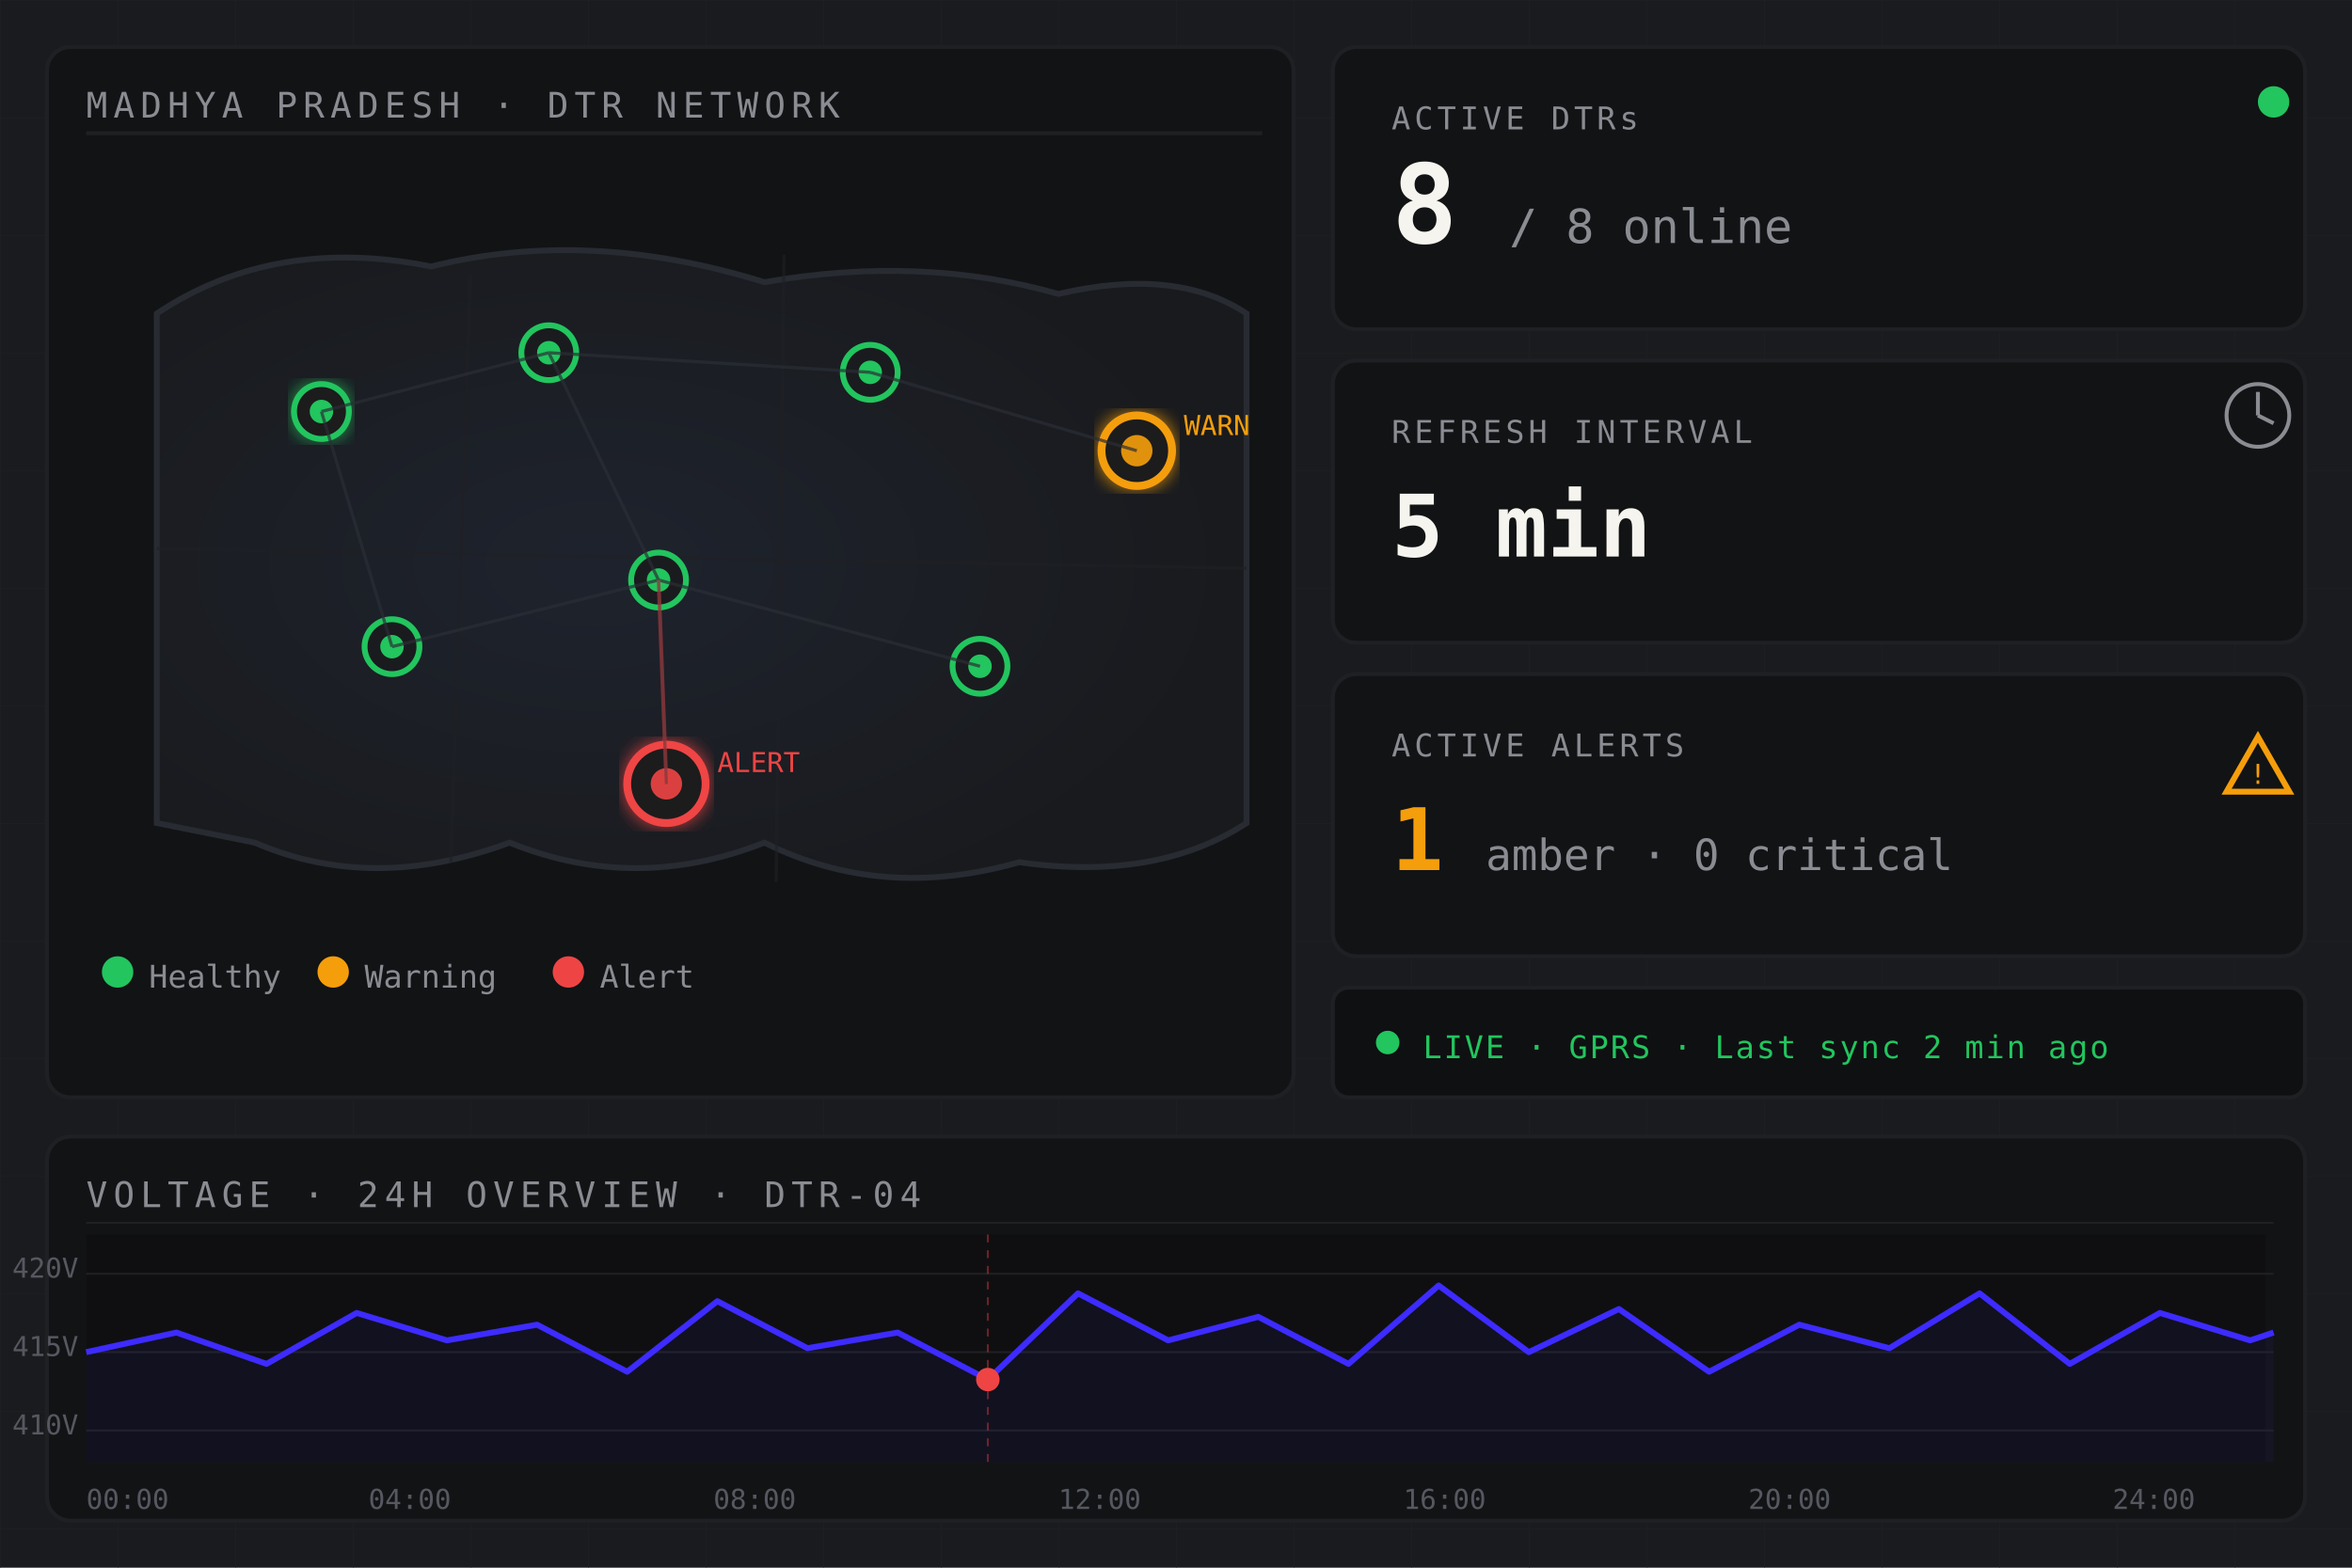
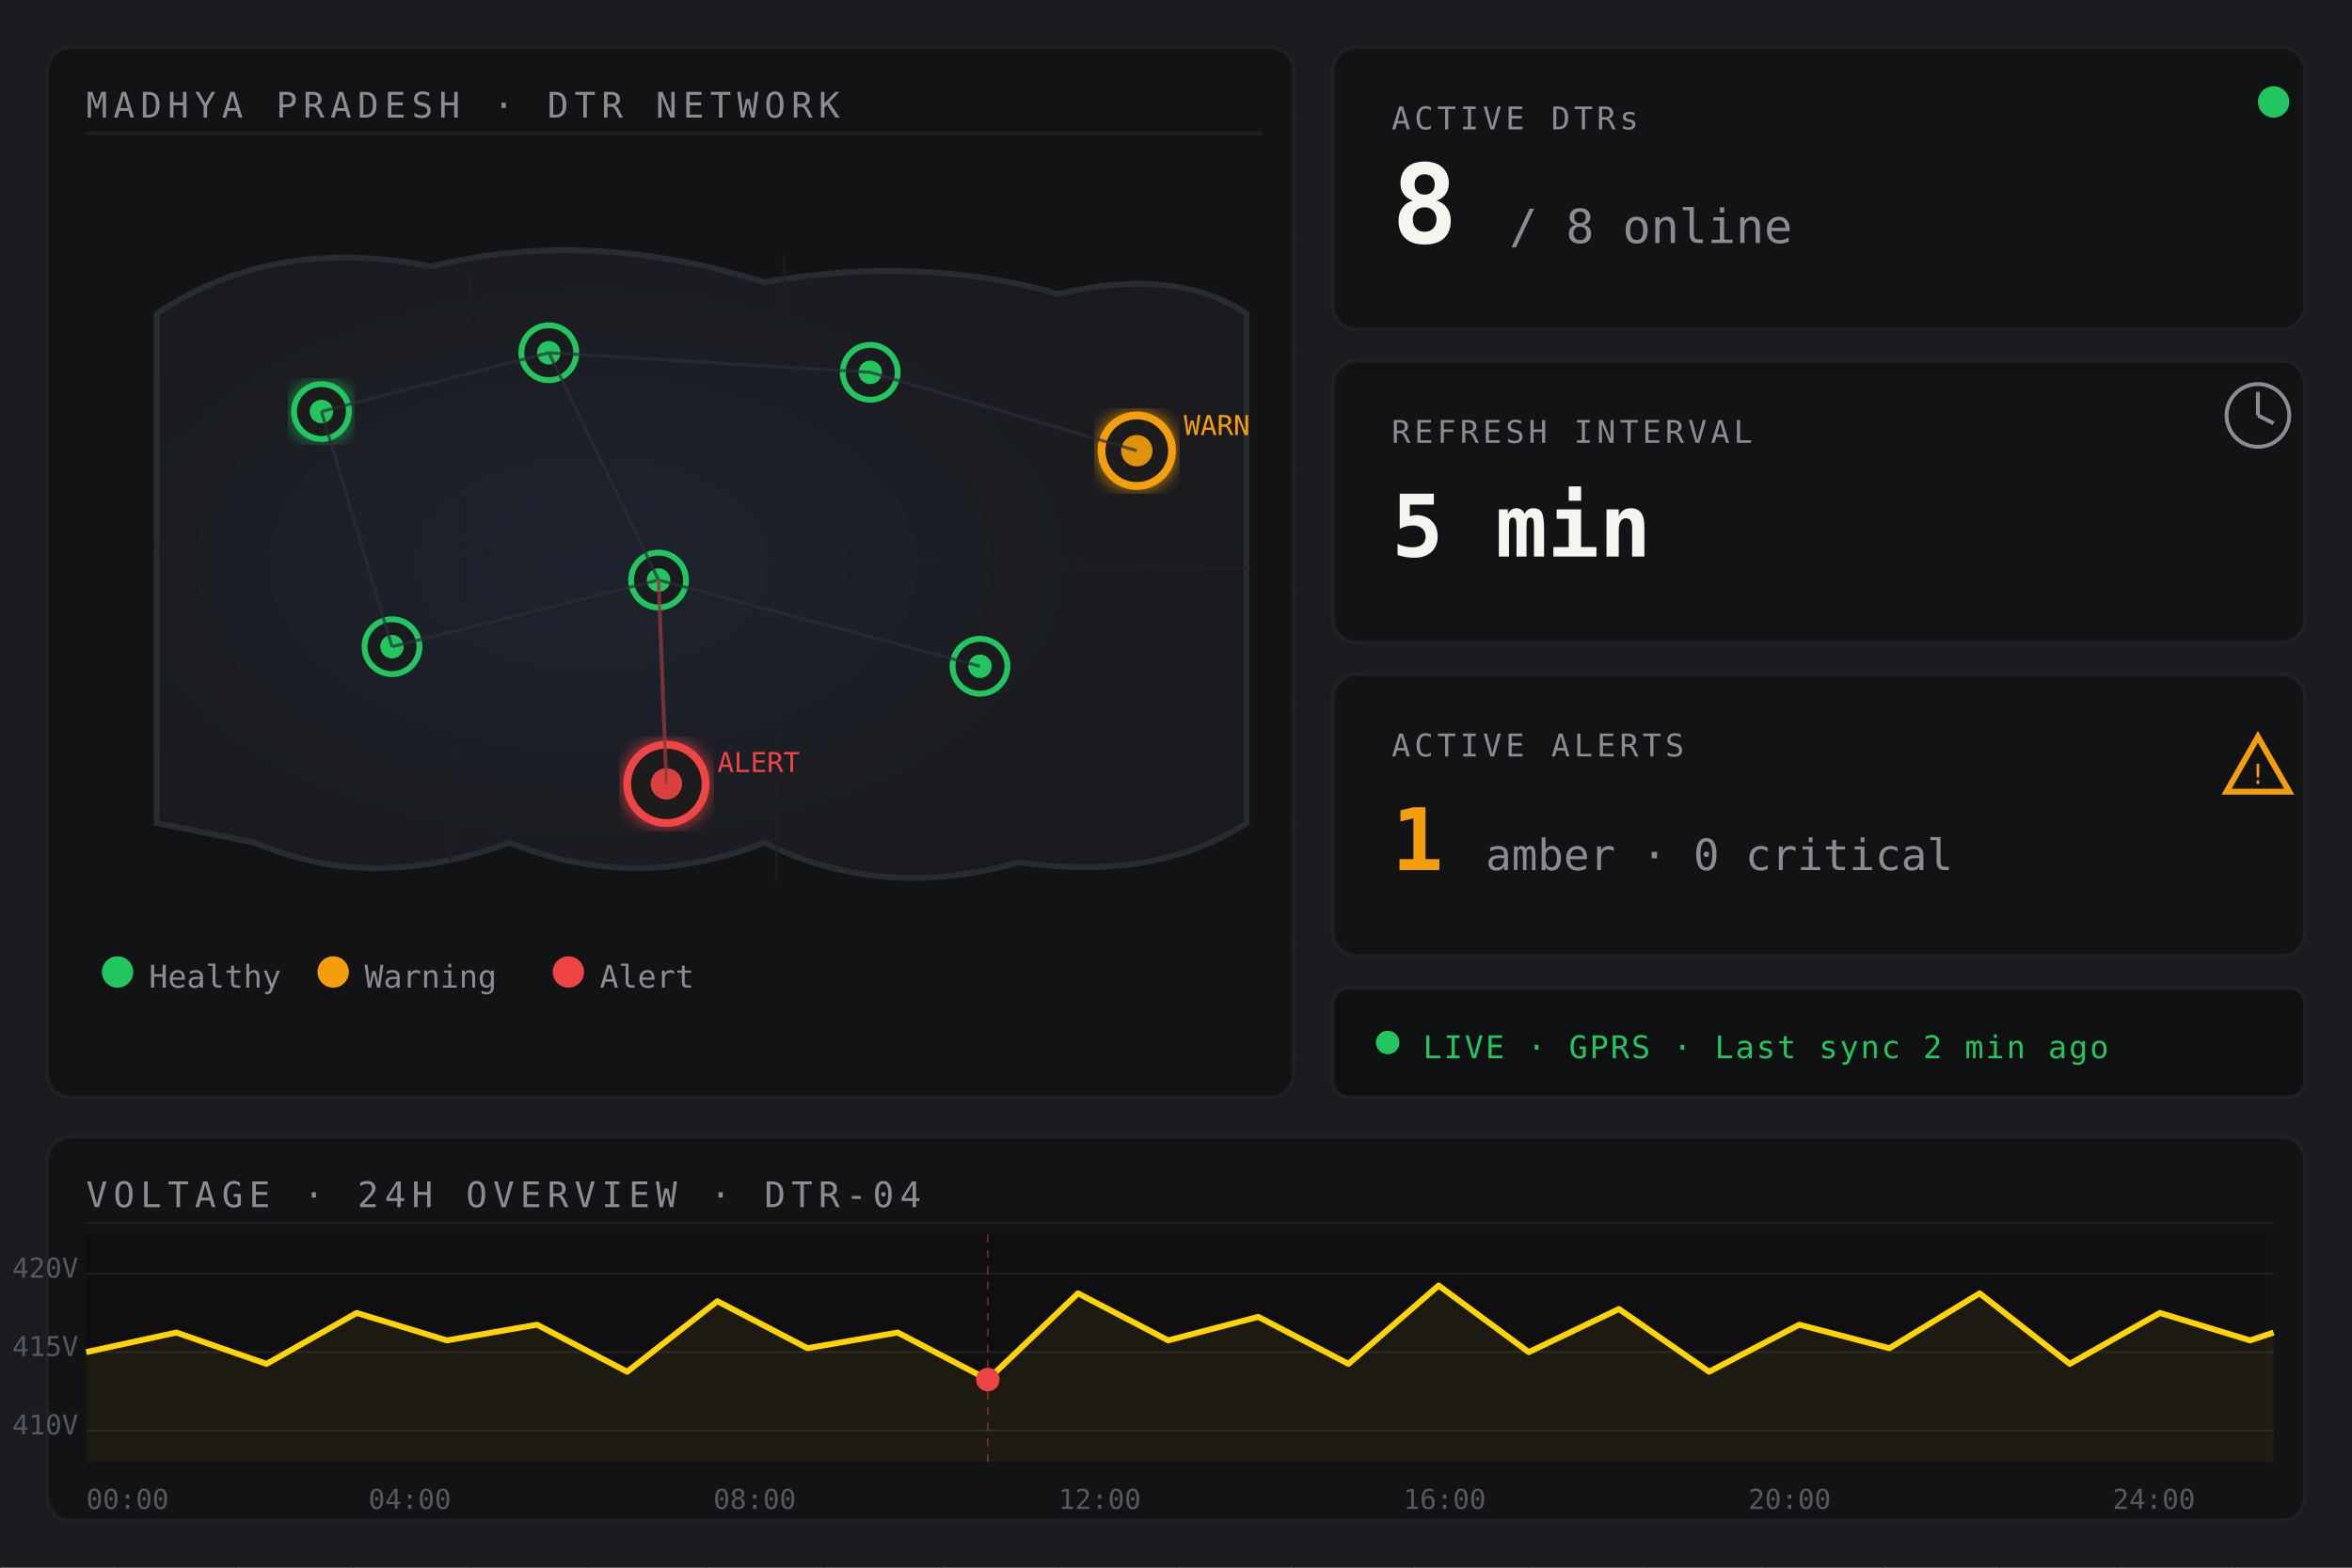
<svg xmlns="http://www.w3.org/2000/svg" viewBox="0 0 600 400" width="600" height="400">
  <defs>
    <pattern id="grid" width="30" height="30" patternUnits="userSpaceOnUse">
      <path d="M 30 0 L 0 0 0 30" fill="none" stroke="#1F2024" stroke-width="0.5" />
    </pattern>
    <radialGradient id="map-glow" cx="40%" cy="50%" r="60%">
      <stop offset="0%" stop-color="#1F2430" stop-opacity="1" />
      <stop offset="100%" stop-color="#1A1B1E" stop-opacity="1" />
    </radialGradient>
    <filter id="dot-glow">
      <feGaussianBlur stdDeviation="2" result="blur" />
      <feMerge>
        <feMergeNode in="blur" />
        <feMergeNode in="SourceGraphic" />
      </feMerge>
    </filter>
  </defs>
  <rect width="600" height="400" fill="#1A1B1E" />
  <rect width="600" height="400" fill="url(#grid)" opacity="0.6" />
  <rect x="12" y="12" width="318" height="268" rx="6" fill="#121315" stroke="#1F2024" stroke-width="1" />
  <text x="22" y="30" font-family="monospace" font-size="9" fill="#8A8C92" letter-spacing="1.5">MADHYA PRADESH · DTR NETWORK</text>
  <line x1="22" y1="34" x2="322" y2="34" stroke="#1F2024" stroke-width="1" />
  <path d="M 40 80 Q 70 60 110 68 Q 150 58 195 72 Q 235 65 270 75 Q 300 68 318 80            L 318 210 Q 295 225 260 220 Q 225 230 195 215 Q 162 228 130 215 Q 95 228 65 215 L 40 210 Z" fill="url(#map-glow)" stroke="#2A2D35" stroke-width="1.5" opacity="0.9" />
  <g stroke="#1F2024" stroke-width="0.8" fill="none" opacity="0.6">
    <line x1="120" y1="70" x2="115" y2="220" />
    <line x1="200" y1="65" x2="198" y2="225" />
    <line x1="40" y1="140" x2="318" y2="145" />
  </g>
  <circle cx="82" cy="105" r="7" fill="#1A1B1E" stroke="#22C55E" stroke-width="1.5" filter="url(#dot-glow)" />
  <circle cx="82" cy="105" r="3" fill="#22C55E" />
  <circle cx="140" cy="90" r="7" fill="#1A1B1E" stroke="#22C55E" stroke-width="1.5" />
  <circle cx="140" cy="90" r="3" fill="#22C55E" />
  <circle cx="100" cy="165" r="7" fill="#1A1B1E" stroke="#22C55E" stroke-width="1.5" />
  <circle cx="100" cy="165" r="3" fill="#22C55E" />
  <circle cx="168" cy="148" r="7" fill="#1A1B1E" stroke="#22C55E" stroke-width="1.5" />
  <circle cx="168" cy="148" r="3" fill="#22C55E" />
  <circle cx="222" cy="95" r="7" fill="#1A1B1E" stroke="#22C55E" stroke-width="1.5" />
  <circle cx="222" cy="95" r="3" fill="#22C55E" />
  <circle cx="250" cy="170" r="7" fill="#1A1B1E" stroke="#22C55E" stroke-width="1.5" />
  <circle cx="250" cy="170" r="3" fill="#22C55E" />
  <circle cx="290" cy="115" r="9" fill="#1A1B1E" stroke="#F59E0B" stroke-width="2" filter="url(#dot-glow)" />
  <circle cx="290" cy="115" r="4" fill="#F59E0B" opacity="0.9" />
  <text x="302" y="111" font-family="monospace" font-size="7" fill="#F59E0B">WARN</text>
  <circle cx="170" cy="200" r="10" fill="#1A1B1E" stroke="#EF4444" stroke-width="2" filter="url(#dot-glow)" />
  <circle cx="170" cy="200" r="4" fill="#EF4444" opacity="0.9" />
  <text x="183" y="197" font-family="monospace" font-size="7" fill="#EF4444">ALERT</text>
  <g stroke="#2A2D35" stroke-width="0.8" fill="none" opacity="0.7">
    <line x1="82" y1="105" x2="140" y2="90" />
    <line x1="140" y1="90" x2="222" y2="95" />
    <line x1="222" y1="95" x2="290" y2="115" />
    <line x1="82" y1="105" x2="100" y2="165" />
    <line x1="100" y1="165" x2="168" y2="148" />
    <line x1="168" y1="148" x2="250" y2="170" />
    <line x1="168" y1="148" x2="170" y2="200" />
    <line x1="140" y1="90" x2="168" y2="148" />
  </g>
  <line x1="168" y1="148" x2="170" y2="200" stroke="#EF4444" stroke-width="1" opacity="0.4" />
  <circle cx="30" cy="248" r="4" fill="#22C55E" />
  <text x="38" y="252" font-family="monospace" font-size="8" fill="#8A8C92">Healthy</text>
  <circle cx="85" cy="248" r="4" fill="#F59E0B" />
  <text x="93" y="252" font-family="monospace" font-size="8" fill="#8A8C92">Warning</text>
  <circle cx="145" cy="248" r="4" fill="#EF4444" />
  <text x="153" y="252" font-family="monospace" font-size="8" fill="#8A8C92">Alert</text>
  <rect x="340" y="12" width="248" height="72" rx="6" fill="#121315" stroke="#1F2024" stroke-width="1" />
  <text x="355" y="33" font-family="monospace" font-size="8" fill="#8A8C92" letter-spacing="1">ACTIVE DTRs</text>
  <circle cx="580" cy="26" r="4" fill="#22C55E" />
  <text x="355" y="62" font-family="monospace" font-size="28" fill="#F5F4EE" font-weight="bold">8</text>
  <text x="385" y="62" font-family="monospace" font-size="12" fill="#8A8C92">/ 8 online</text>
  <rect x="340" y="92" width="248" height="72" rx="6" fill="#121315" stroke="#1F2024" stroke-width="1" />
  <text x="355" y="113" font-family="monospace" font-size="8" fill="#8A8C92" letter-spacing="1">REFRESH INTERVAL</text>
  <circle cx="576" cy="106" r="8" fill="none" stroke="#8A8C92" stroke-width="1" />
  <line x1="576" y1="100" x2="576" y2="106" stroke="#8A8C92" stroke-width="1" />
  <line x1="576" y1="106" x2="580" y2="108" stroke="#8A8C92" stroke-width="1" />
  <text x="355" y="142" font-family="monospace" font-size="22" fill="#F5F4EE" font-weight="bold">5 min</text>
  <rect x="340" y="172" width="248" height="72" rx="6" fill="#121315" stroke="#1F2024" stroke-width="1" />
  <text x="355" y="193" font-family="monospace" font-size="8" fill="#8A8C92" letter-spacing="1">ACTIVE ALERTS</text>
  <path d="M 576 188 L 568 202 L 584 202 Z" fill="none" stroke="#F59E0B" stroke-width="1.5" />
  <text x="576" y="200" font-family="monospace" font-size="7" fill="#F59E0B" text-anchor="middle">!</text>
  <text x="355" y="222" font-family="monospace" font-size="22" fill="#F59E0B" font-weight="bold">1</text>
  <text x="379" y="222" font-family="monospace" font-size="11" fill="#8A8C92"> amber · 0 critical</text>
  <rect x="340" y="252" width="248" height="28" rx="4" fill="#0F1012" stroke="#1F2024" stroke-width="1" />
  <circle cx="354" cy="266" r="3" fill="#22C55E" />
  <text x="363" y="270" font-family="monospace" font-size="8" fill="#22C55E" letter-spacing="0.5">LIVE · GPRS · Last sync 2 min ago</text>
  <rect x="12" y="290" width="576" height="98" rx="6" fill="#121315" stroke="#1F2024" stroke-width="1" />
  <text x="22" y="308" font-family="monospace" font-size="9" fill="#8A8C92" letter-spacing="1.5">VOLTAGE · 24H OVERVIEW · DTR-04</text>
  <line x1="22" y1="312" x2="580" y2="312" stroke="#1F2024" stroke-width="0.5" />
  <rect x="22" y="315" width="556" height="58" fill="#0A0B0D" opacity="0.4" />
  <text x="20" y="326" font-family="monospace" font-size="7" fill="#555860" text-anchor="end">420V</text>
  <text x="20" y="346" font-family="monospace" font-size="7" fill="#555860" text-anchor="end">415V</text>
  <text x="20" y="366" font-family="monospace" font-size="7" fill="#555860" text-anchor="end">410V</text>
  <line x1="22" y1="325" x2="580" y2="325" stroke="#1F2024" stroke-width="0.5" />
  <line x1="22" y1="345" x2="580" y2="345" stroke="#1F2024" stroke-width="0.5" />
  <line x1="22" y1="365" x2="580" y2="365" stroke="#1F2024" stroke-width="0.5" />
-   <polyline points="22,345 45,340 68,348 91,335 114,342 137,338 160,350 183,332 206,344 229,340 252,352 275,330 298,342 321,336 344,348 367,328 390,345 413,334 436,350 459,338 482,344 505,330 528,348 551,335 574,342 580,340" fill="none" stroke="#3D2BFF" stroke-width="1.5" stroke-linejoin="round" />
-   <polygon points="22,345 45,340 68,348 91,335 114,342 137,338 160,350 183,332 206,344 229,340 252,352 275,330 298,342 321,336 344,348 367,328 390,345 413,334 436,350 459,338 482,344 505,330 528,348 551,335 574,342 580,340 580,373 22,373" fill="#3D2BFF" opacity="0.06" />
+   <polyline points="22,345 45,340 68,348 91,335 114,342 137,338 160,350 183,332 206,344 229,340 252,352 275,330 298,342 321,336 344,348 367,328 390,345 413,334 436,350 459,338 482,344 505,330 528,348 551,335 574,342 580,340" fill="none" stroke="#FFD400" stroke-width="1.5" stroke-linejoin="round" />
+   <polygon points="22,345 45,340 68,348 91,335 114,342 137,338 160,350 183,332 206,344 229,340 252,352 275,330 298,342 321,336 344,348 367,328 390,345 413,334 436,350 459,338 482,344 505,330 528,348 551,335 574,342 580,340 580,373 22,373" fill="#FFD400" opacity="0.06" />
  <circle cx="252" cy="352" r="3" fill="#EF4444" />
  <line x1="252" y1="315" x2="252" y2="373" stroke="#EF4444" stroke-width="0.5" stroke-dasharray="2 2" opacity="0.4" />
  <text x="22" y="385" font-family="monospace" font-size="7" fill="#555860">00:00</text>
  <text x="94" y="385" font-family="monospace" font-size="7" fill="#555860">04:00</text>
  <text x="182" y="385" font-family="monospace" font-size="7" fill="#555860">08:00</text>
  <text x="270" y="385" font-family="monospace" font-size="7" fill="#555860">12:00</text>
  <text x="358" y="385" font-family="monospace" font-size="7" fill="#555860">16:00</text>
  <text x="446" y="385" font-family="monospace" font-size="7" fill="#555860">20:00</text>
  <text x="560" y="385" font-family="monospace" font-size="7" fill="#555860" text-anchor="end">24:00</text>
</svg>
